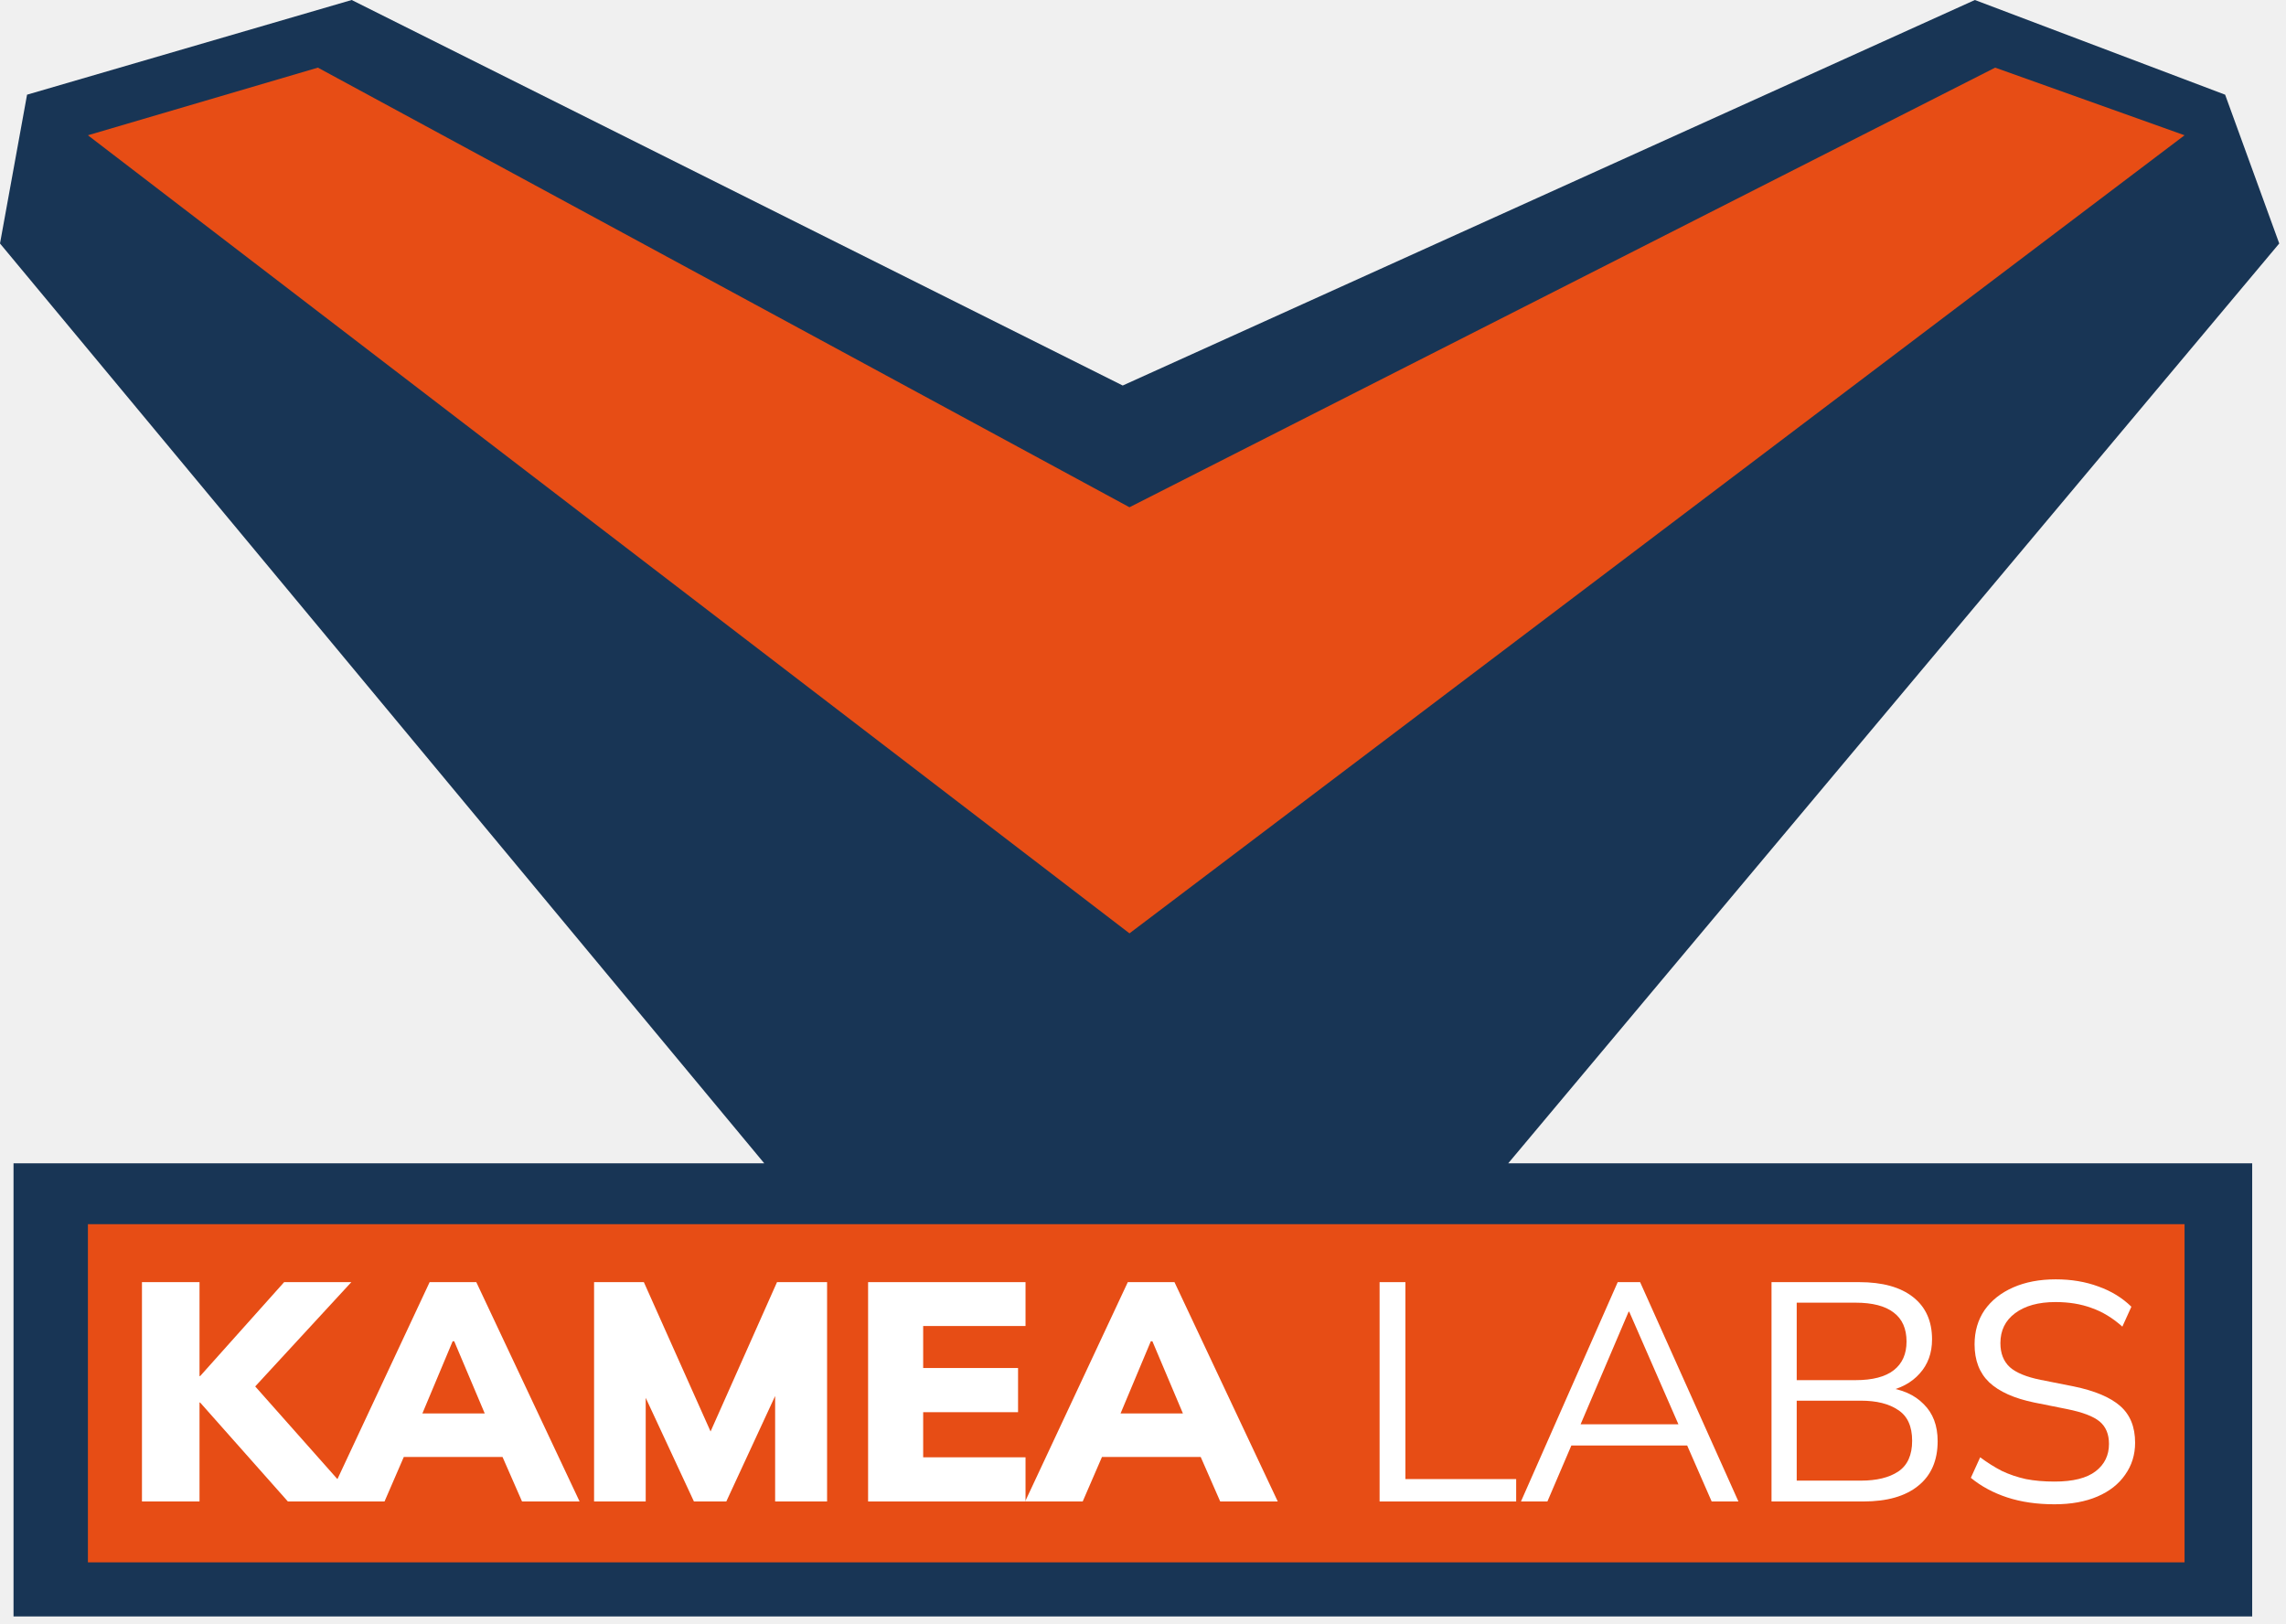
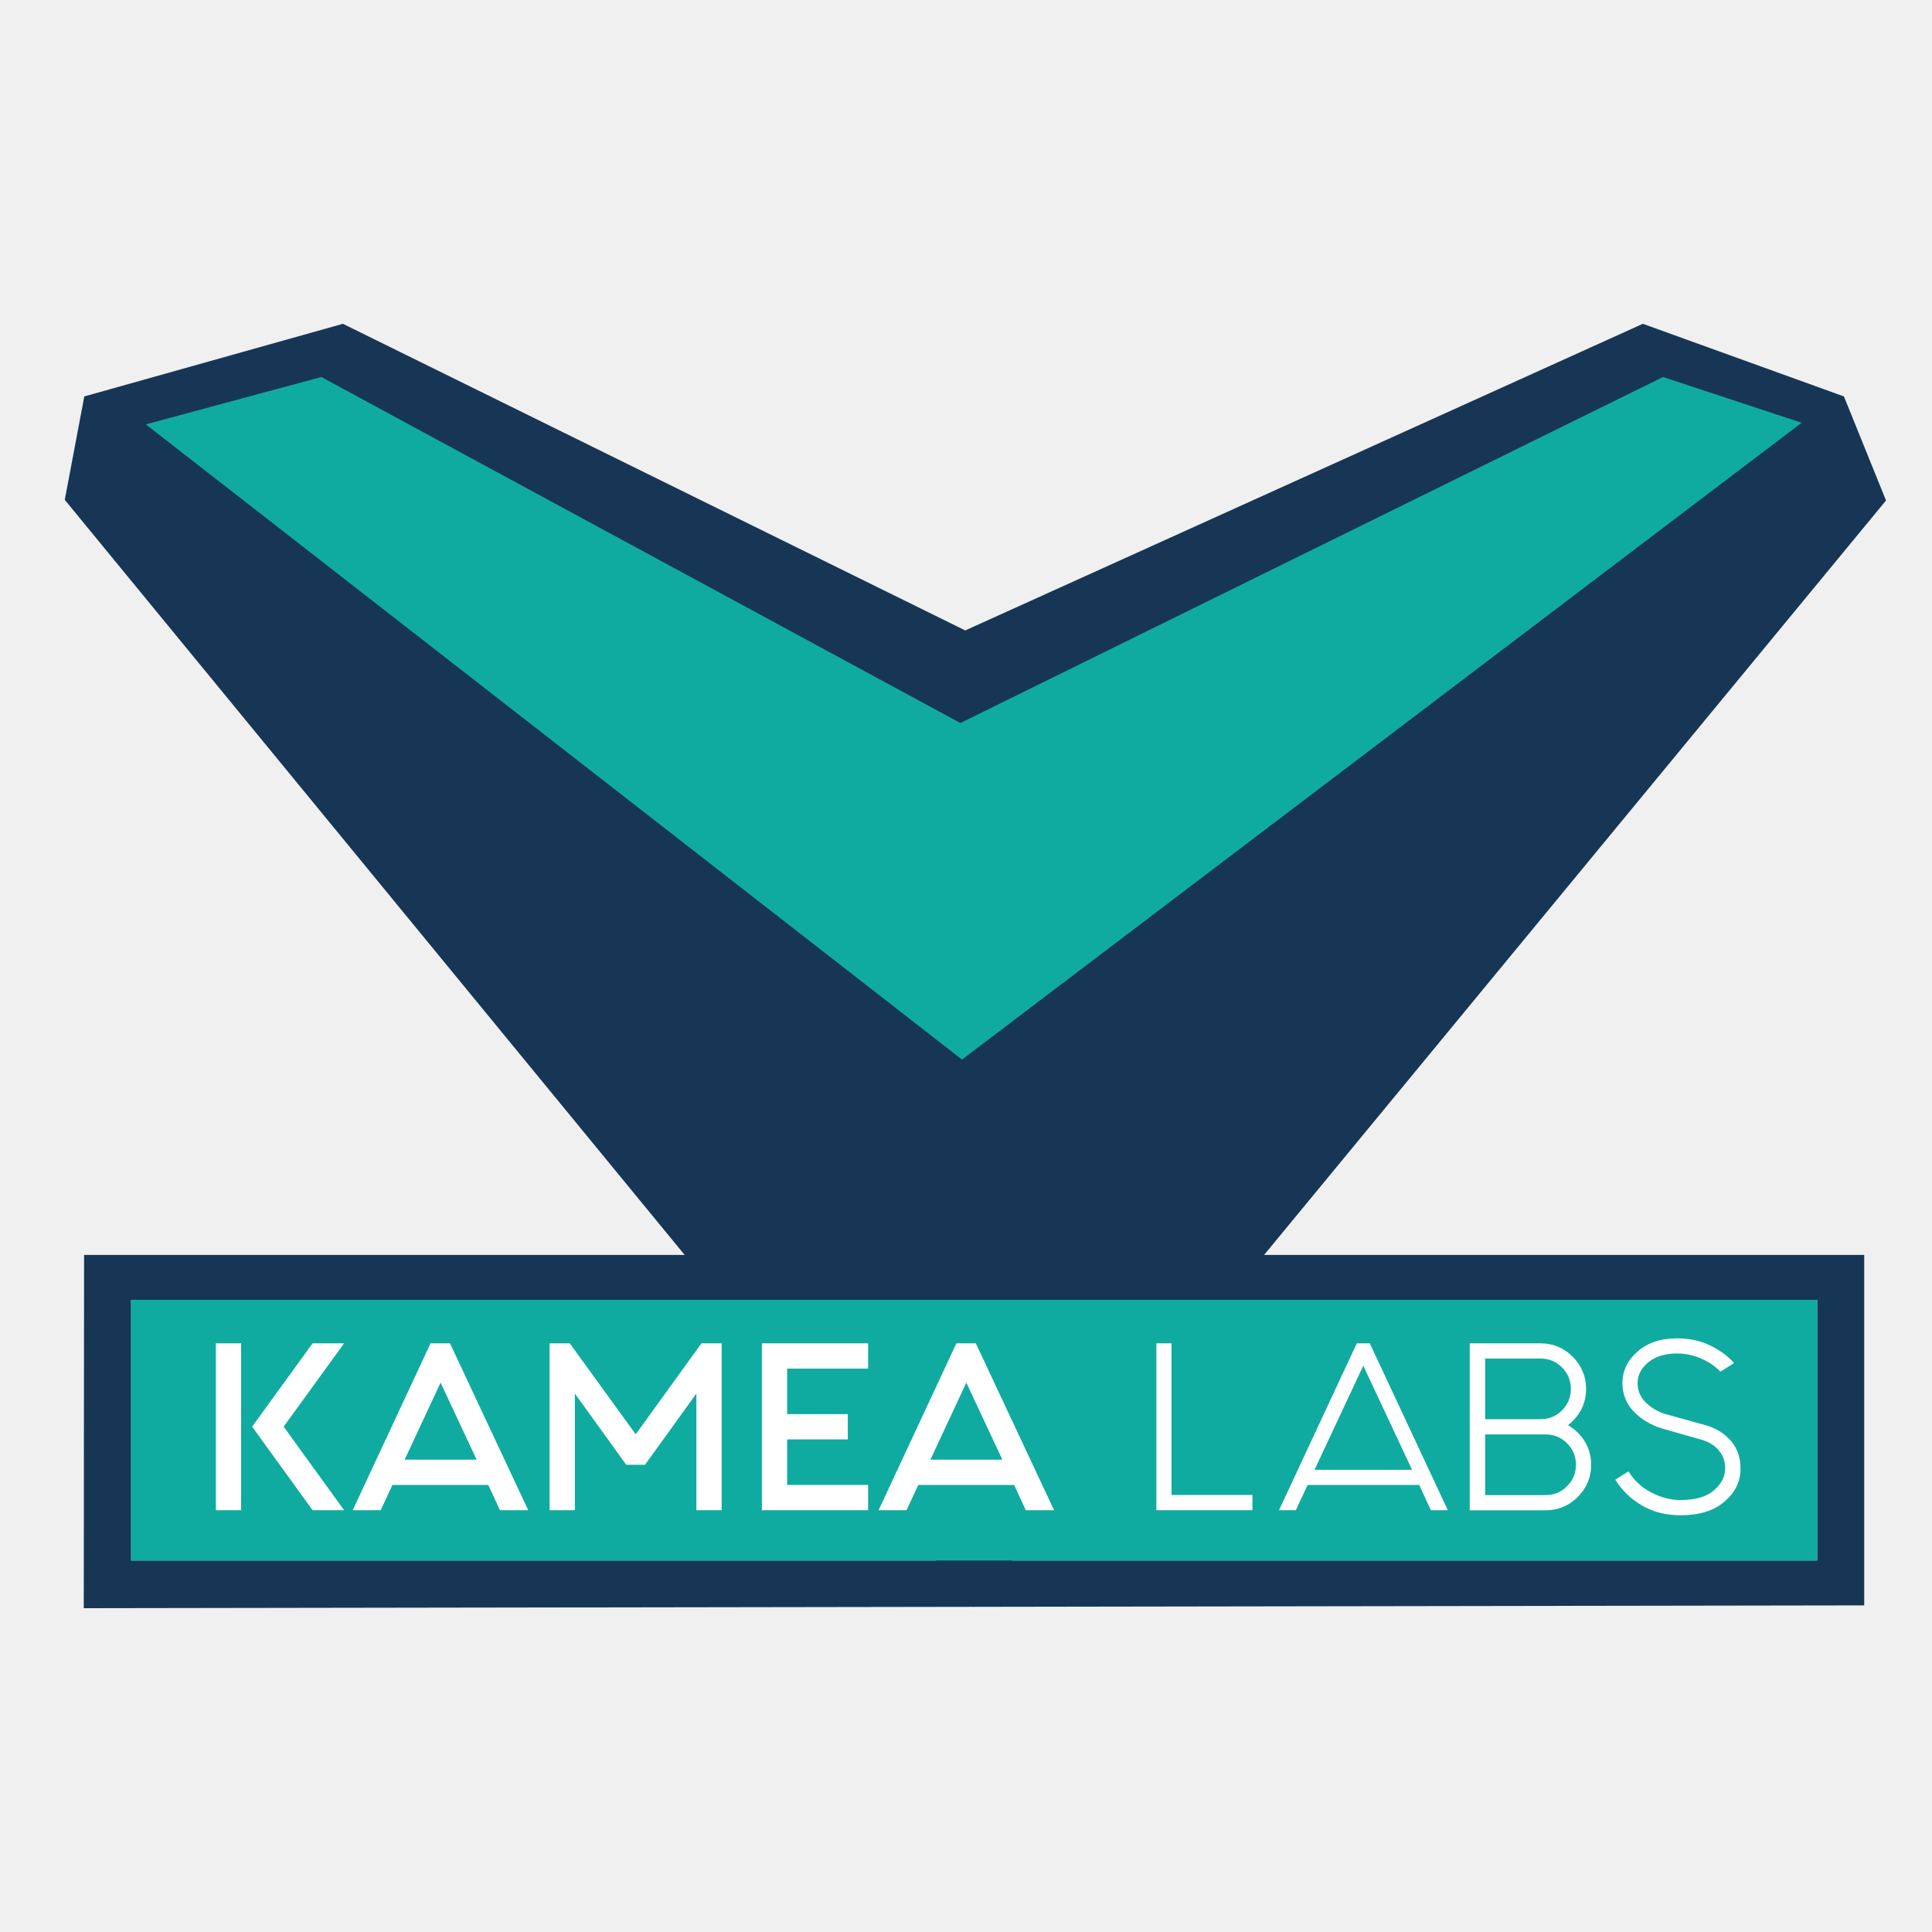
- <svg xmlns="http://www.w3.org/2000/svg" width="169" height="120" viewBox="0 0 169 120" fill="none">
-   <path d="M2 7L0 18L56.5 86H1V119.5H166.5V86H111.5L168.5 18L164.5 7L146 0L83 28.5L26 0L2 7Z" fill="#183555" />
-   <path d="M23.5 5L6.5 10L83.5 69L161.5 10L147.5 5L83.5 37.5L23.5 5Z" fill="#E74D15" />
-   <rect x="6.5" y="90.5" width="155" height="25" fill="#E74D15" />
-   <path d="M10.495 111V94.785H14.75V101.731H14.796L21.006 94.785H25.974L18.108 103.318V101.639L26.411 111H21.282L14.796 103.686H14.75V111H10.495Z" fill="white" />
-   <path d="M24.172 111L31.762 94.785H35.212L42.848 111H38.593L36.638 106.538L38.271 107.711H28.749L30.359 106.538L28.427 111H24.172ZM33.464 99.155L30.773 105.572L30.129 104.491H36.868L36.293 105.572L33.579 99.155H33.464Z" fill="white" />
-   <path d="M43.919 111V94.785H47.599L52.911 106.676H52.153L57.443 94.785H61.145V111H57.304V101.064H58.294L53.694 111H51.301L46.678 101.064H47.736V111H43.919Z" fill="white" />
-   <path d="M64.177 111V94.785H75.815V98.028H68.248V101.133H75.263V104.399H68.248V107.734H75.815V111H64.177Z" fill="white" />
-   <path d="M75.787 111L83.377 94.785H86.827L94.463 111H90.208L88.253 106.538L89.886 107.711H80.364L81.974 106.538L80.042 111H75.787ZM85.079 99.155L82.388 105.572L81.744 104.491H88.483L87.908 105.572L85.194 99.155H85.079Z" fill="white" />
-   <path d="M101.991 111V94.785H103.9V109.344H112.088V111H101.991Z" fill="white" />
-   <path d="M112.442 111L119.595 94.785H121.251L128.519 111H126.541L124.517 106.377L125.368 106.86H115.455L116.375 106.377L114.397 111H112.442ZM120.4 96.97L116.674 105.71L116.122 105.296H124.678L124.264 105.71L120.446 96.97H120.4Z" fill="white" />
-   <path d="M130.965 111V94.785H137.451C139.169 94.785 140.495 95.153 141.43 95.889C142.366 96.625 142.833 97.668 142.833 99.017C142.833 100.029 142.527 100.872 141.913 101.547C141.315 102.222 140.48 102.666 139.406 102.881V102.559C140.602 102.697 141.538 103.111 142.212 103.801C142.902 104.476 143.247 105.388 143.247 106.538C143.247 107.979 142.764 109.083 141.798 109.85C140.848 110.617 139.498 111 137.75 111H130.965ZM132.828 109.459H137.566C138.732 109.459 139.652 109.237 140.326 108.792C141.016 108.332 141.361 107.573 141.361 106.515C141.361 105.442 141.016 104.683 140.326 104.238C139.652 103.778 138.732 103.548 137.566 103.548H132.828V109.459ZM132.828 102.03H137.175C138.433 102.03 139.376 101.785 140.004 101.294C140.633 100.803 140.947 100.098 140.947 99.178C140.947 98.227 140.633 97.514 140.004 97.039C139.376 96.548 138.433 96.303 137.175 96.303H132.828V102.03Z" fill="white" />
-   <path d="M151.888 111.207C150.585 111.207 149.42 111.038 148.392 110.701C147.365 110.364 146.468 109.881 145.701 109.252L146.391 107.734C146.928 108.133 147.465 108.47 148.001 108.746C148.553 109.007 149.144 109.206 149.772 109.344C150.401 109.467 151.106 109.528 151.888 109.528C153.253 109.528 154.265 109.275 154.924 108.769C155.584 108.263 155.913 107.588 155.913 106.745C155.913 106.024 155.683 105.472 155.223 105.089C154.763 104.706 153.958 104.399 152.808 104.169L150.393 103.686C148.906 103.379 147.794 102.881 147.058 102.191C146.338 101.501 145.977 100.566 145.977 99.385C145.977 98.419 146.223 97.576 146.713 96.855C147.219 96.134 147.925 95.575 148.829 95.176C149.734 94.777 150.784 94.578 151.98 94.578C153.13 94.578 154.181 94.754 155.131 95.107C156.082 95.444 156.895 95.943 157.569 96.602L156.902 98.074C156.182 97.43 155.423 96.97 154.625 96.694C153.843 96.403 152.954 96.257 151.957 96.257C150.7 96.257 149.703 96.533 148.967 97.085C148.247 97.622 147.886 98.358 147.886 99.293C147.886 100.044 148.116 100.635 148.576 101.064C149.036 101.478 149.795 101.792 150.853 102.007L153.291 102.49C154.855 102.812 156.005 103.295 156.741 103.939C157.477 104.583 157.845 105.488 157.845 106.653C157.845 107.542 157.6 108.332 157.109 109.022C156.634 109.712 155.952 110.249 155.062 110.632C154.173 111.015 153.115 111.207 151.888 111.207Z" fill="white" />
+ <svg xmlns="http://www.w3.org/2000/svg" width="179" height="179" viewBox="0 0 179 179" fill="none">
+   <path d="M170.84 36.73L174.74 46.37L90.22 148.9L6 46.31L7.81 36.73L31.77 30L89.43 58.41L152.21 30" fill="#173656" />
+   <path d="M7.76 149L7.79 116.27H172.72V148.74M12.15 120.43V144.58H168.36V120.43H12.15Z" fill="#173656" />
+   <path d="M168.36 120.43H12.15V144.58H168.36V120.43Z" fill="#10ABA0" />
+   <path d="M166.92 39.17L154.08 34.93L88.98 66.99L29.77 34.93L13.51 39.32L89.13 98.17L166.92 39.17Z" fill="#10ABA0" />
+   <path d="M22.34 124.46V139.92H20V124.46H22.34ZM28.96 139.92L23.36 132.18L28.96 124.46H31.88L26.28 132.18L31.88 139.92H28.96Z" fill="white" />
+   <path d="M45.24 137.58H36.36L35.27 139.92H32.68L39.89 124.46H41.69L48.94 139.92H46.32L45.24 137.58ZM44.16 135.24L40.82 128.1L37.49 135.24H44.16Z" fill="white" />
+   <path d="M58.02 135.71L53.26 129.11V139.92H50.92V124.46H52.79L58.9 132.89L64.99 124.46H66.86V139.92H64.52V129.11L59.76 135.71H58.02Z" fill="white" />
+   <path d="M80.43 124.46V126.8H72.93V131.02H78.55V133.36H72.93V137.58H80.43V139.92H70.59V124.46H80.43Z" fill="white" />
+   <path d="M93.96 137.58H85.08L83.99 139.92H81.4L88.61 124.46H90.41L97.66 139.92H95.04L93.96 137.58ZM92.87 135.24L89.53 128.1L86.2 135.24H92.87Z" fill="white" />
+   <path d="M107.13 124.46H108.54V138.51H116.04V139.92H107.14V124.46H107.13Z" fill="white" />
+   <path d="M131.49 137.58H121.15L120.06 139.92H118.5L125.71 124.46H126.91L134.14 139.92H132.57L131.49 137.58ZM130.83 136.18L126.31 126.53L121.79 136.18H130.83Z" fill="white" />
+   <path d="M136.17 124.46H142.73C143.89 124.46 144.88 124.87 145.71 125.7C146.53 126.52 146.95 127.52 146.95 128.68C146.95 129.84 146.54 130.84 145.71 131.66C145.57 131.8 145.43 131.92 145.28 132.04C145.6 132.23 145.9 132.46 146.18 132.73C147 133.55 147.42 134.55 147.42 135.71C147.42 136.87 147.01 137.87 146.18 138.69C145.36 139.51 144.36 139.93 143.2 139.93H136.17V124.46ZM137.6 125.87V131.49H142.73C143.5 131.49 144.17 131.22 144.72 130.67C145.27 130.12 145.54 129.46 145.54 128.68C145.54 127.91 145.27 127.24 144.72 126.69C144.17 126.14 143.51 125.87 142.73 125.87H137.6ZM137.6 132.9V138.52H143.2C143.98 138.52 144.64 138.25 145.19 137.7C145.74 137.15 146.01 136.49 146.01 135.71C146.01 134.94 145.74 134.27 145.19 133.72C144.64 133.17 143.98 132.9 143.2 132.9H137.6Z" fill="white" />
+   <path d="M159.39 127.09C158.98 126.63 158.41 126.23 157.68 125.9C156.95 125.57 156.19 125.4 155.37 125.4C154.26 125.4 153.37 125.68 152.71 126.22C152.05 126.77 151.72 127.41 151.72 128.15C151.72 128.82 151.96 129.41 152.44 129.9C152.92 130.39 153.52 130.76 154.25 131L158.11 132.07C159.04 132.35 159.79 132.83 160.38 133.51C160.97 134.2 161.26 135.06 161.26 136.1C161.26 137.26 160.77 138.27 159.78 139.12C158.79 139.97 157.44 140.39 155.73 140.39C154.34 140.39 153.13 140.08 152.09 139.46C151.05 138.84 150.24 138.05 149.66 137.09L150.88 136.32C151.4 137.17 152.11 137.83 153.01 138.29C153.9 138.75 154.8 138.98 155.7 138.98C157.07 138.98 158.11 138.68 158.8 138.08C159.49 137.48 159.84 136.8 159.84 136.04C159.84 135.4 159.64 134.84 159.23 134.36C158.82 133.88 158.26 133.55 157.54 133.36L153.92 132.33C152.87 131.99 152.01 131.46 151.33 130.74C150.66 130.02 150.32 129.15 150.32 128.14C150.32 127.02 150.78 126.04 151.71 125.23C152.63 124.41 153.86 124 155.38 124C156.54 124 157.57 124.22 158.47 124.67C159.37 125.11 160.1 125.65 160.66 126.29L159.39 127.09Z" fill="white" />
</svg>
